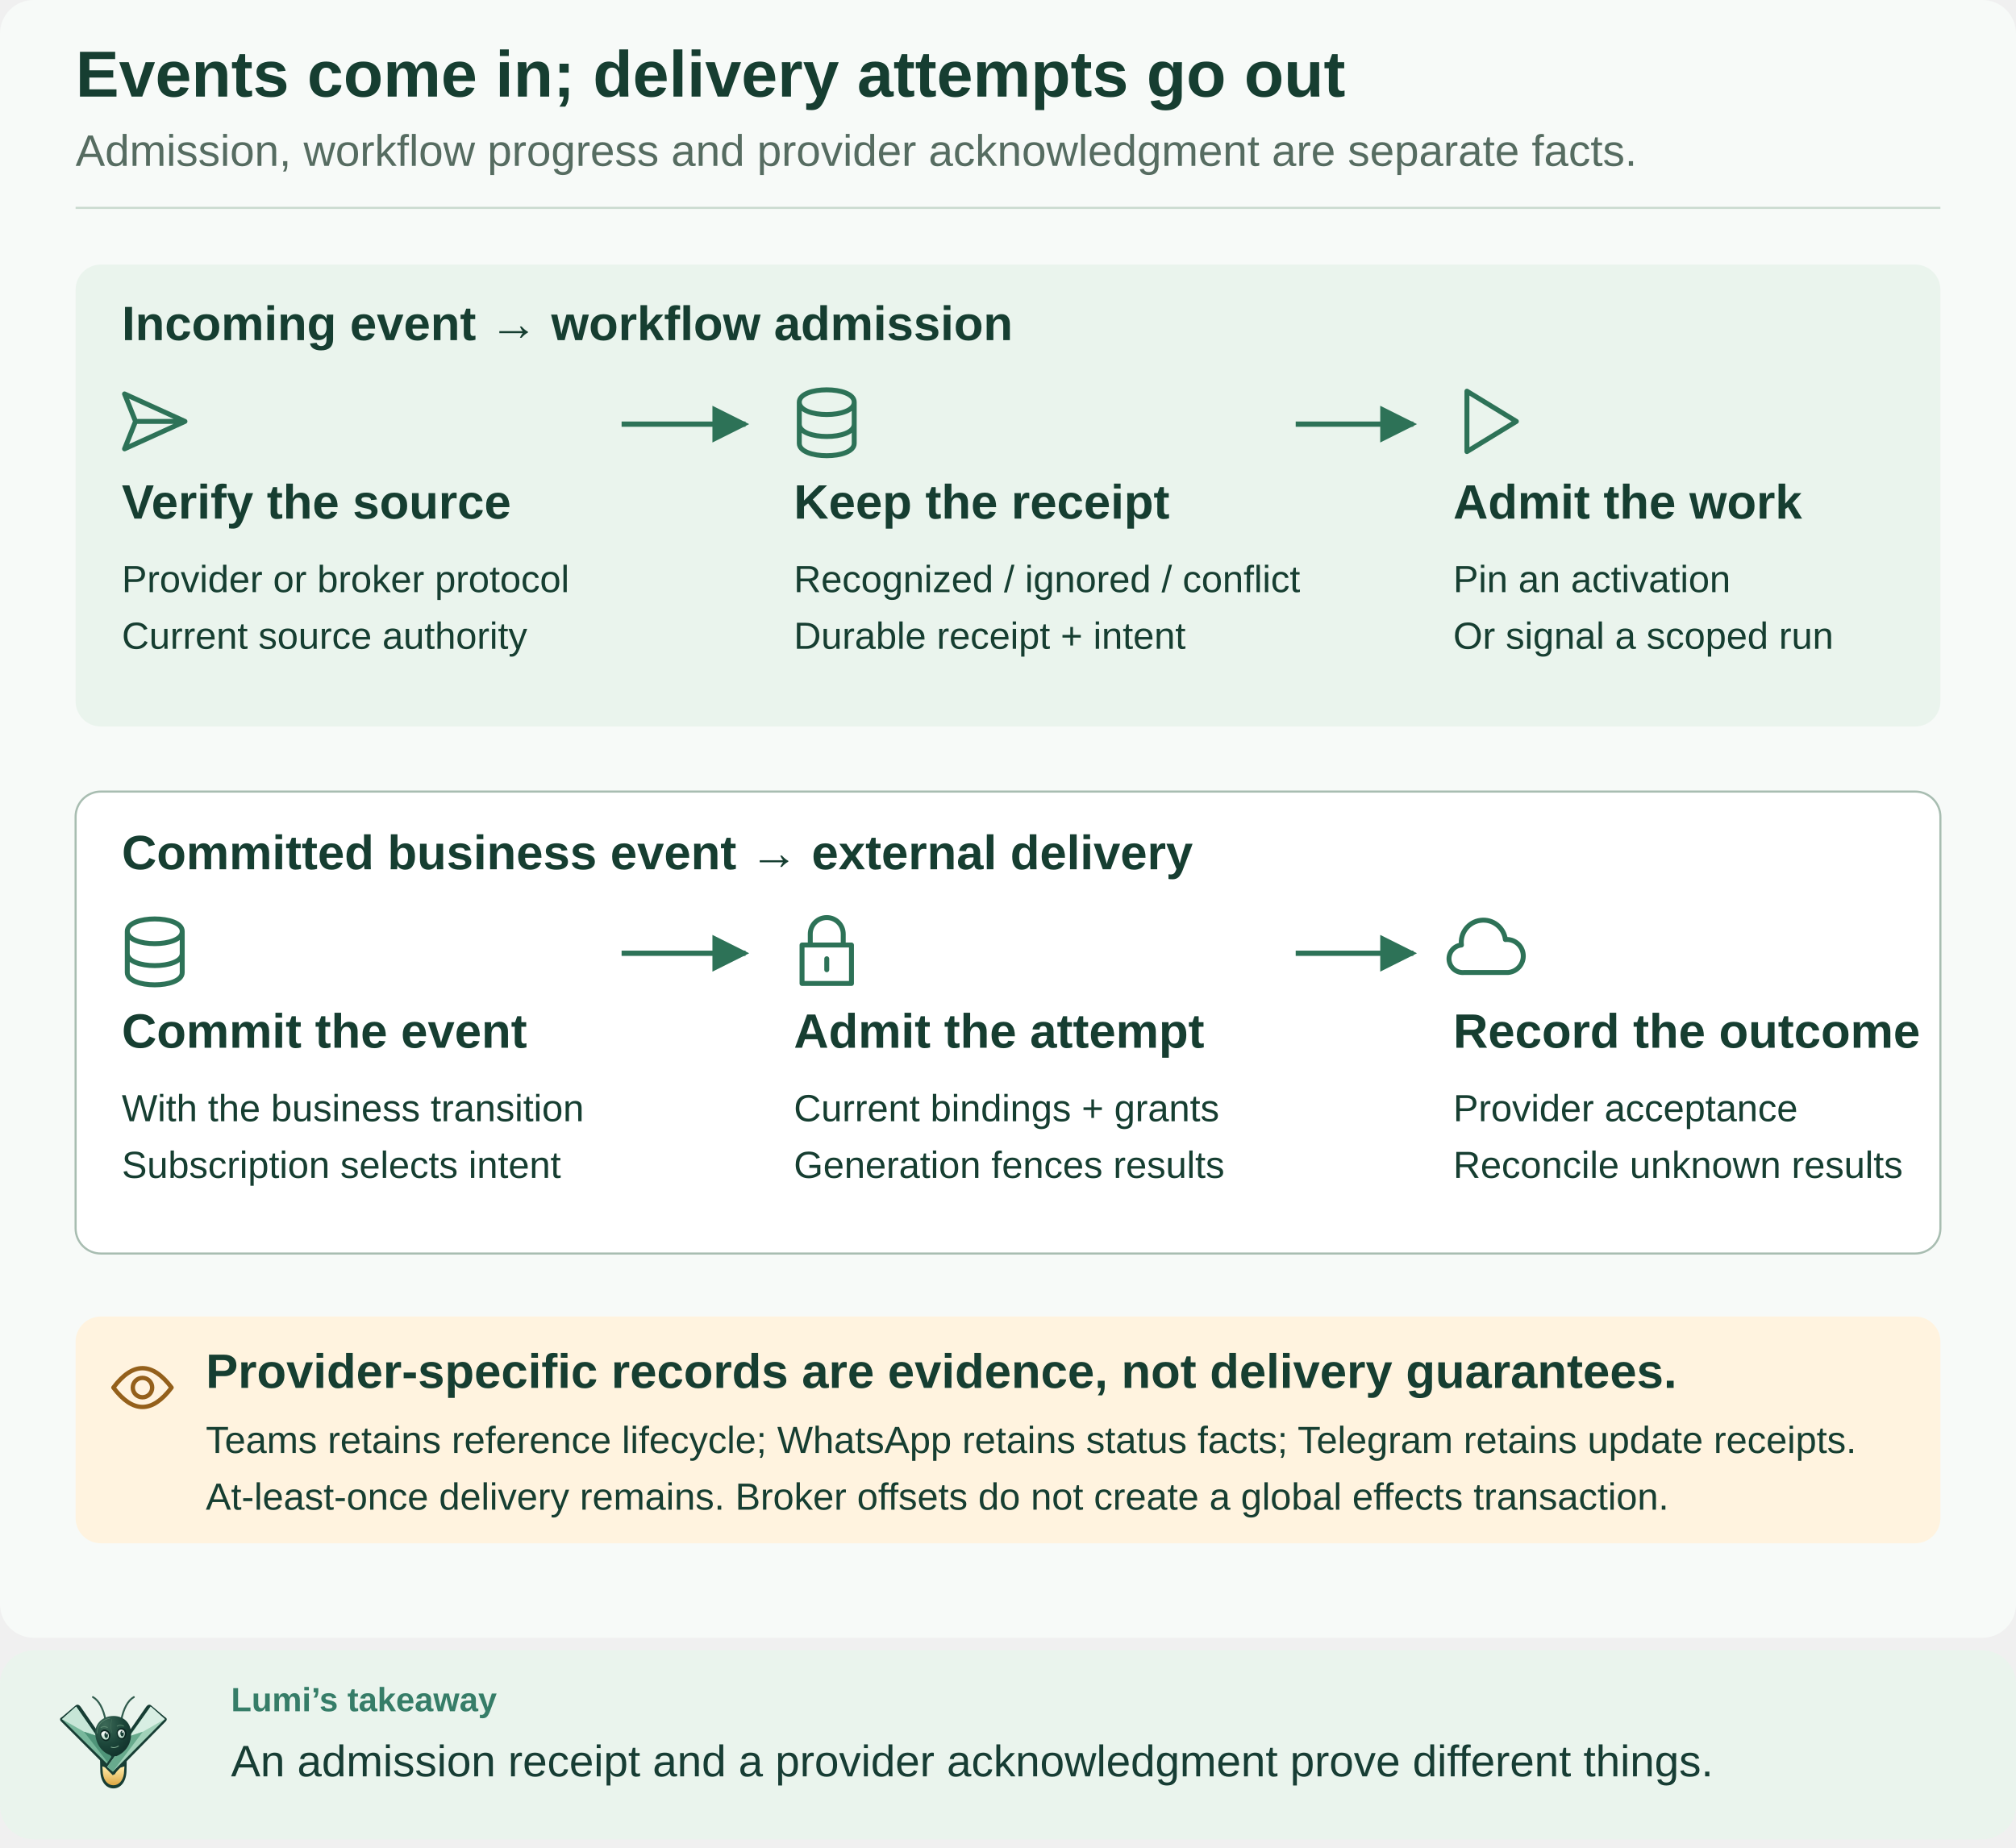
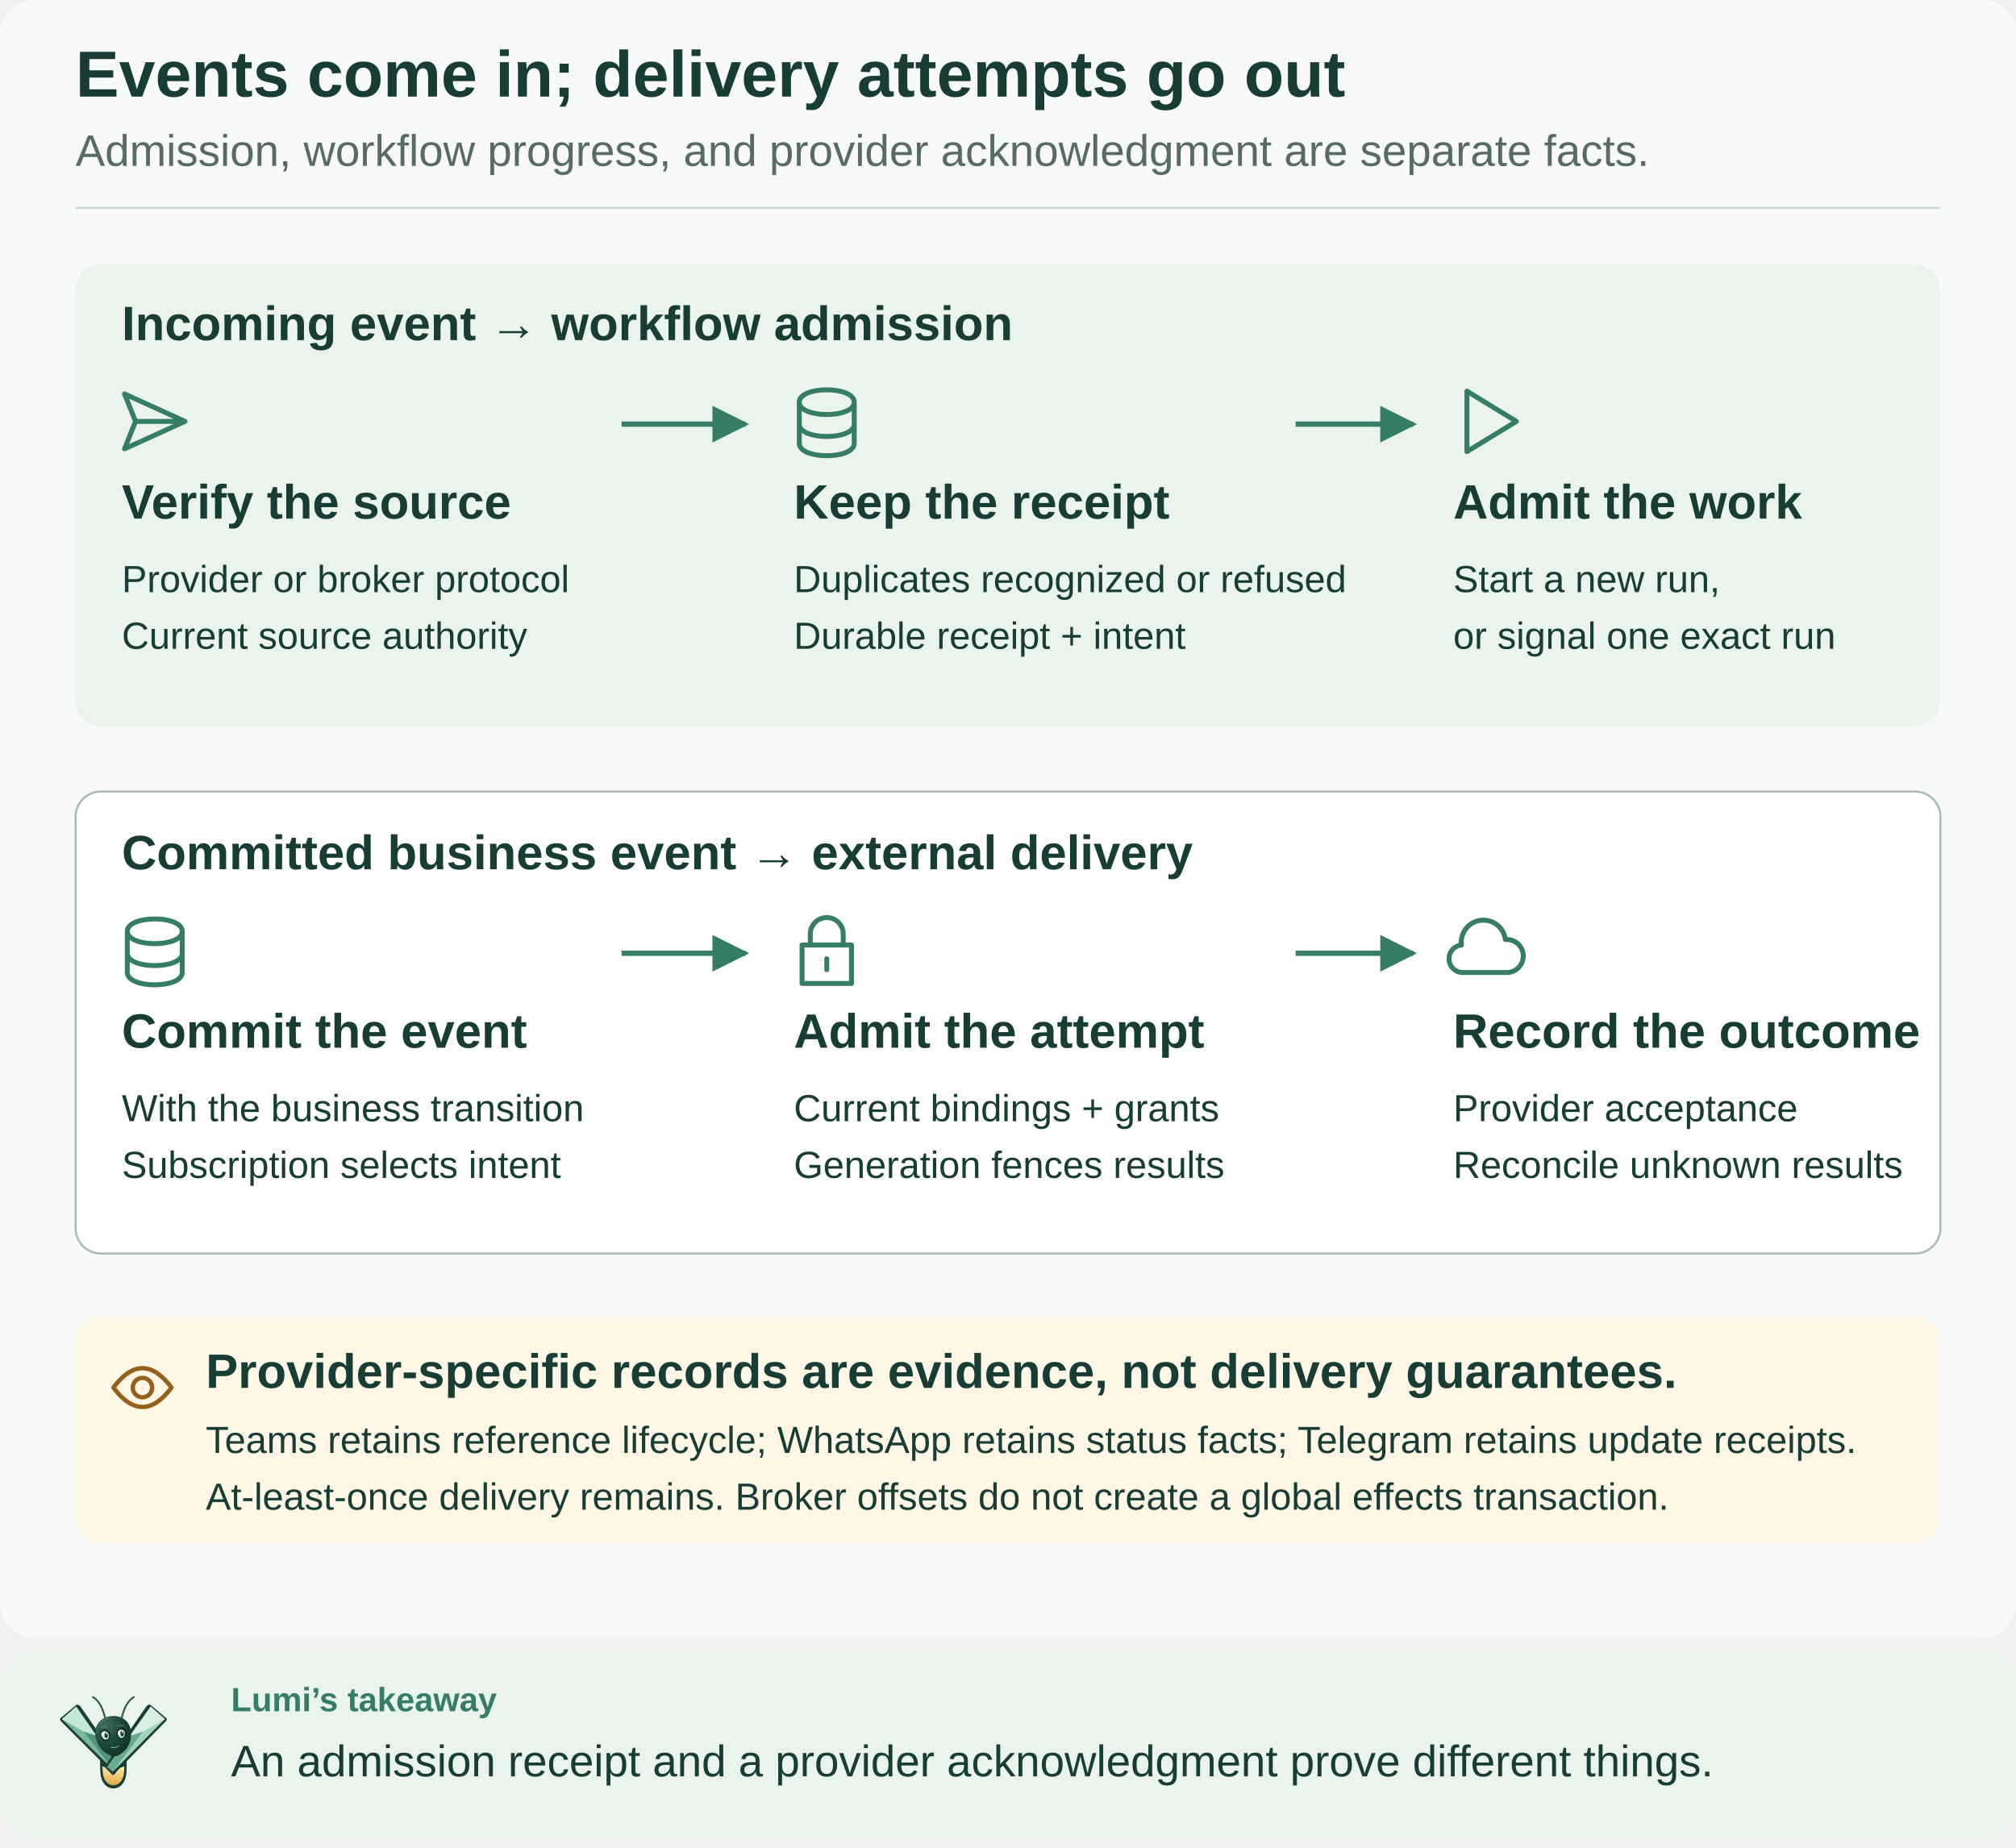
<svg xmlns="http://www.w3.org/2000/svg" width="960" height="880" viewBox="0 0 960 880" role="img" aria-labelledby="title desc">
  <defs>
    <marker id="arrow" viewBox="0 0 10 10" refX="9" refY="5" markerWidth="7" markerHeight="7" orient="auto-start-reverse">
-       <path d="M0 0L10 5L0 10Z" fill="#2d7257" />
+       <path d="M0 0L10 5L0 10Z" fill="#367D68" />
    </marker>
  </defs>
-   <style>text{font-family:"Avenir Next",Arial,Helvetica,sans-serif;fill:#163e31}.title{font-size:31px;font-weight:700}.head{font-size:23px;font-weight:700}.body{font-size:21px}.small{font-size:18px}.code{font-family:Menlo,Consolas,monospace;font-size:17px}.muted{fill:#566c61}.edge{fill:none;stroke:#2d7257;stroke-width:2.5;marker-end:url(#arrow)}.white{fill:white}</style>
+   <style>text{font-family:Arial,Helvetica,sans-serif;fill:#173D34}.title{font-size:31px;font-weight:700}.head{font-size:23px;font-weight:700}.body{font-size:21px}.small{font-size:18px}.code{font-family:Menlo,Consolas,monospace;font-size:17px}.muted{fill:#566c61}.edge{fill:none;stroke:#367D68;stroke-width:2.5;marker-end:url(#arrow)}.white{fill:white}</style>
  <rect width="960" height="780" rx="16" fill="#f7faf8" />
  <path d="M36 99H924" stroke="#c9dacf" />
  <text x="36" y="46" class="title">Events come in; delivery attempts go out</text>
-   <text x="36" y="79" class="body muted">Admission, workflow progress and provider acknowledgment are separate facts.</text>
+   <text x="36" y="79" class="body muted">Admission, workflow progress, and provider acknowledgment are separate facts.</text>
  <rect x="36" y="126" width="888" height="220" rx="12" fill="#eaf4ed" />
  <text x="58" y="162" class="head">Incoming event → workflow admission</text>
-   <g transform="translate(58,185) scale(1.307692)" fill="none" stroke="#2d7257" stroke-width="1.8" stroke-linecap="round" stroke-linejoin="round">
+   <g transform="translate(58,185) scale(1.307692)" fill="none" stroke="#367D68" stroke-width="1.8" stroke-linecap="round" stroke-linejoin="round">
    <path d="M1 2L23 12L1 22L5 12Z M5 12H23" />
  </g>
  <text x="58" y="247" class="head">Verify the source</text>
  <text x="58" y="282" class="small">Provider or broker protocol</text>
  <text x="58" y="309" class="small">Current source authority</text>
-   <g transform="translate(378,185) scale(1.307692)" fill="none" stroke="#2d7257" stroke-width="1.8" stroke-linecap="round" stroke-linejoin="round">
+   <g transform="translate(378,185) scale(1.307692)" fill="none" stroke="#367D68" stroke-width="1.8" stroke-linecap="round" stroke-linejoin="round">
    <path d="M2 5C2 -1 22 -1 22 5C22 11 2 11 2 5 M2 5V20C2 26 22 26 22 20V5 M2 13C2 19 22 19 22 13" />
  </g>
  <text x="378" y="247" class="head">Keep the receipt</text>
-   <text x="378" y="282" class="small">Recognized / ignored / conflict</text>
+   <text x="378" y="282" class="small">Duplicates recognized or refused</text>
  <text x="378" y="309" class="small">Durable receipt + intent</text>
-   <g transform="translate(692,185) scale(1.307692)" fill="none" stroke="#2d7257" stroke-width="1.8" stroke-linecap="round" stroke-linejoin="round">
+   <g transform="translate(692,185) scale(1.307692)" fill="none" stroke="#367D68" stroke-width="1.8" stroke-linecap="round" stroke-linejoin="round">
    <path d="M5 1L23 12L5 23Z" />
  </g>
  <text x="692" y="247" class="head">Admit the work</text>
-   <text x="692" y="282" class="small">Pin an activation</text>
-   <text x="692" y="309" class="small">Or signal a scoped run</text>
+   <text x="692" y="282" class="small">Start a new run,</text>
+   <text x="692" y="309" class="small">or signal one exact run</text>
  <path class="edge" d="M296 202H355" />
  <path class="edge" d="M617 202H673" />
  <rect x="36" y="377" width="888" height="220" rx="12" fill="white" stroke="#a8bdb1" />
  <text x="58" y="414" class="head">Committed business event → external delivery</text>
-   <g transform="translate(58,437) scale(1.307692)" fill="none" stroke="#2d7257" stroke-width="1.8" stroke-linecap="round" stroke-linejoin="round">
+   <g transform="translate(58,437) scale(1.307692)" fill="none" stroke="#367D68" stroke-width="1.8" stroke-linecap="round" stroke-linejoin="round">
    <path d="M2 5C2 -1 22 -1 22 5C22 11 2 11 2 5 M2 5V20C2 26 22 26 22 20V5 M2 13C2 19 22 19 22 13" />
  </g>
  <text x="58" y="499" class="head">Commit the event</text>
  <text x="58" y="534" class="small">With the business transition</text>
  <text x="58" y="561" class="small">Subscription selects intent</text>
-   <g transform="translate(378,437) scale(1.307692)" fill="none" stroke="#2d7257" stroke-width="1.8" stroke-linecap="round" stroke-linejoin="round">
+   <g transform="translate(378,437) scale(1.307692)" fill="none" stroke="#367D68" stroke-width="1.8" stroke-linecap="round" stroke-linejoin="round">
    <path d="M6 10V6A6 6 0 0 1 12 0A6 6 0 0 1 18 6V10 M3 10H21V24H3Z M12 15V19" />
  </g>
  <text x="378" y="499" class="head">Admit the attempt</text>
  <text x="378" y="534" class="small">Current bindings + grants</text>
  <text x="378" y="561" class="small">Generation fences results</text>
-   <g transform="translate(692,437) scale(1.307692)" fill="none" stroke="#2d7257" stroke-width="1.8" stroke-linecap="round" stroke-linejoin="round">
+   <g transform="translate(692,437) scale(1.307692)" fill="none" stroke="#367D68" stroke-width="1.8" stroke-linecap="round" stroke-linejoin="round">
    <path d="M4 20A5 5 0 0 1 3 10A8 8 0 0 1 19 8A6 6 0 0 1 20 20Z" />
  </g>
  <text x="692" y="499" class="head">Record the outcome</text>
  <text x="692" y="534" class="small">Provider acceptance</text>
  <text x="692" y="561" class="small">Reconcile unknown results</text>
  <path class="edge" d="M296 454H355" />
  <path class="edge" d="M617 454H673" />
-   <rect x="36" y="627" width="888" height="108" rx="12" fill="#fff3df" />
+   <rect x="36" y="627" width="888" height="108" rx="12" fill="#FFF7E5" />
  <g transform="translate(54,647) scale(1.153846)" fill="none" stroke="#94601b" stroke-width="1.8" stroke-linecap="round" stroke-linejoin="round">
    <path d="M0 12Q12 -4 24 12Q12 28 0 12Z M16 12A4 4 0 1 1 8 12A4 4 0 1 1 16 12" />
  </g>
  <text x="98" y="661" class="head">Provider-specific records are evidence, not delivery guarantees.</text>
  <text x="98" y="692" class="small">Teams retains reference lifecycle; WhatsApp retains status facts; Telegram retains update receipts.</text>
  <text x="98" y="719" class="small">At-least-once delivery remains. Broker offsets do not create a global effects transaction.</text>
  <g id="lumi-takeaway">
    <rect x="0" y="786" width="960" height="90" rx="16" fill="#EAF4ED" />
    <g transform="translate(22 797) scale(.25)">
      <defs>
        <radialGradient id="lumi-face" cx=".3" cy=".2" r=".9">
          <stop stop-color="#3C6957" />
          <stop offset=".55" stop-color="#1C463A" />
          <stop offset="1" stop-color="#102E28" />
        </radialGradient>
        <linearGradient id="lumi-eye" x1="0" y1="0" x2="0" y2="1">
          <stop stop-color="#FFFFFF" />
          <stop offset="1" stop-color="#B8DCC8" />
        </linearGradient>
        <linearGradient id="lumi-lantern" x1="0" y1="0" x2="0" y2="1">
          <stop stop-color="#FFEDAD" />
          <stop offset="1" stop-color="#DDA743" />
        </linearGradient>
      </defs>
      <g stroke-linecap="round" stroke-linejoin="round">
        <path d="M113 89C109 67 100 51 89 45M143 89C147 67 156 51 167 45" fill="none" stroke="#315C4E" stroke-width="3.5" />
        <path d="M102 134Q128 122 154 134L153 184C153 206 142 219 128 219C114 219 103 206 103 184Z" fill="#173D34" />
        <path d="M107 177Q128 185 149 177L148 191C146 205 138 213 128 213C118 213 110 205 108 191Z" fill="url(#lumi-lantern)" />
        <path d="M30 83L56 61Q61 57 66 64L142 174L130 193L28 91Q24 86 30 83Z" fill="#173D34" />
        <path d="M57 63L135 175L129 185L30 87Z" fill="#78B89C" />
        <path d="M57 63L96 119L72 111L30 87Z" fill="#C7E6D7" />
        <path d="M72 111L96 119L135 175L129 185Z" fill="#4F9479" />
        <path d="M226 83L200 61Q195 57 190 64L111 178L127 194L228 91Q232 86 226 83Z" fill="#173D34" />
        <path d="M199 63L116 178L127 187L226 87Z" fill="#A1D1B9" />
        <path d="M199 63L160 119L184 111L226 87Z" fill="#D8EEE3" />
        <path d="M184 111L160 119L116 178L127 187Z" fill="#68AA8D" />
        <g transform="rotate(-5 128 120)">
          <path d="M94 115C93 95 108 81 128 81C148 81 163 95 162 115       C162 135 150 152 130 158C109 155 95 138 94 115Z" fill="url(#lumi-face)" />
          <path d="M98 111C98 96 110 86 124 85" fill="none" stroke="#83AF94" stroke-width="1.2" opacity=".5" />
          <path d="M128 87C124 99 124 106 126 112" fill="none" stroke="#58856B" stroke-width="1" opacity=".4" />
          <path d="M103 114C104 106 111 103 117 107C124 111 124 120 119 126       C111 131 104 124 103 114Z" fill="#0C2923" />
          <path d="M105 114C106 109 111 107 116 110C120 113 121 120 117 124       C111 127 106 122 105 114Z" fill="url(#lumi-eye)" />
          <ellipse cx="114.5" cy="116.5" rx="3.3" ry="5.4" fill="#173D34" />
          <circle cx="115.5" cy="113.5" r="1.4" fill="#FFFFFF" />
          <path d="M135 112C138 105 145 103 151 108C156 114 153 124 147 127       C139 129 133 120 135 112Z" fill="#0C2923" />
          <path d="M137 113C139 108 144 107 148 110C152 114 150 121 146 124       C140 126 136 120 137 113Z" fill="url(#lumi-eye)" />
          <ellipse cx="145" cy="116" rx="3.3" ry="5.4" fill="#173D34" />
          <circle cx="146" cy="113" r="1.4" fill="#FFFFFF" />
          <path d="M106 101Q112 98 118 102M137 101Q143 98 149 102" fill="none" stroke="#6C997E" stroke-width="1.8" opacity=".65" />
          <path d="M122 140Q129 143 136 139" fill="none" stroke="#84B295" stroke-width="1.5" />
        </g>
      </g>
    </g>
    <text x="110" y="815" style="font-family:Arial,Helvetica,sans-serif;font-size:16px;font-weight:700;fill:#367D68">Lumi’s takeaway</text>
    <text x="110" y="846" style="font-family:Arial,Helvetica,sans-serif;font-size:21px;fill:#173D34">An admission receipt and a provider acknowledgment prove different things.</text>
  </g>
</svg>
